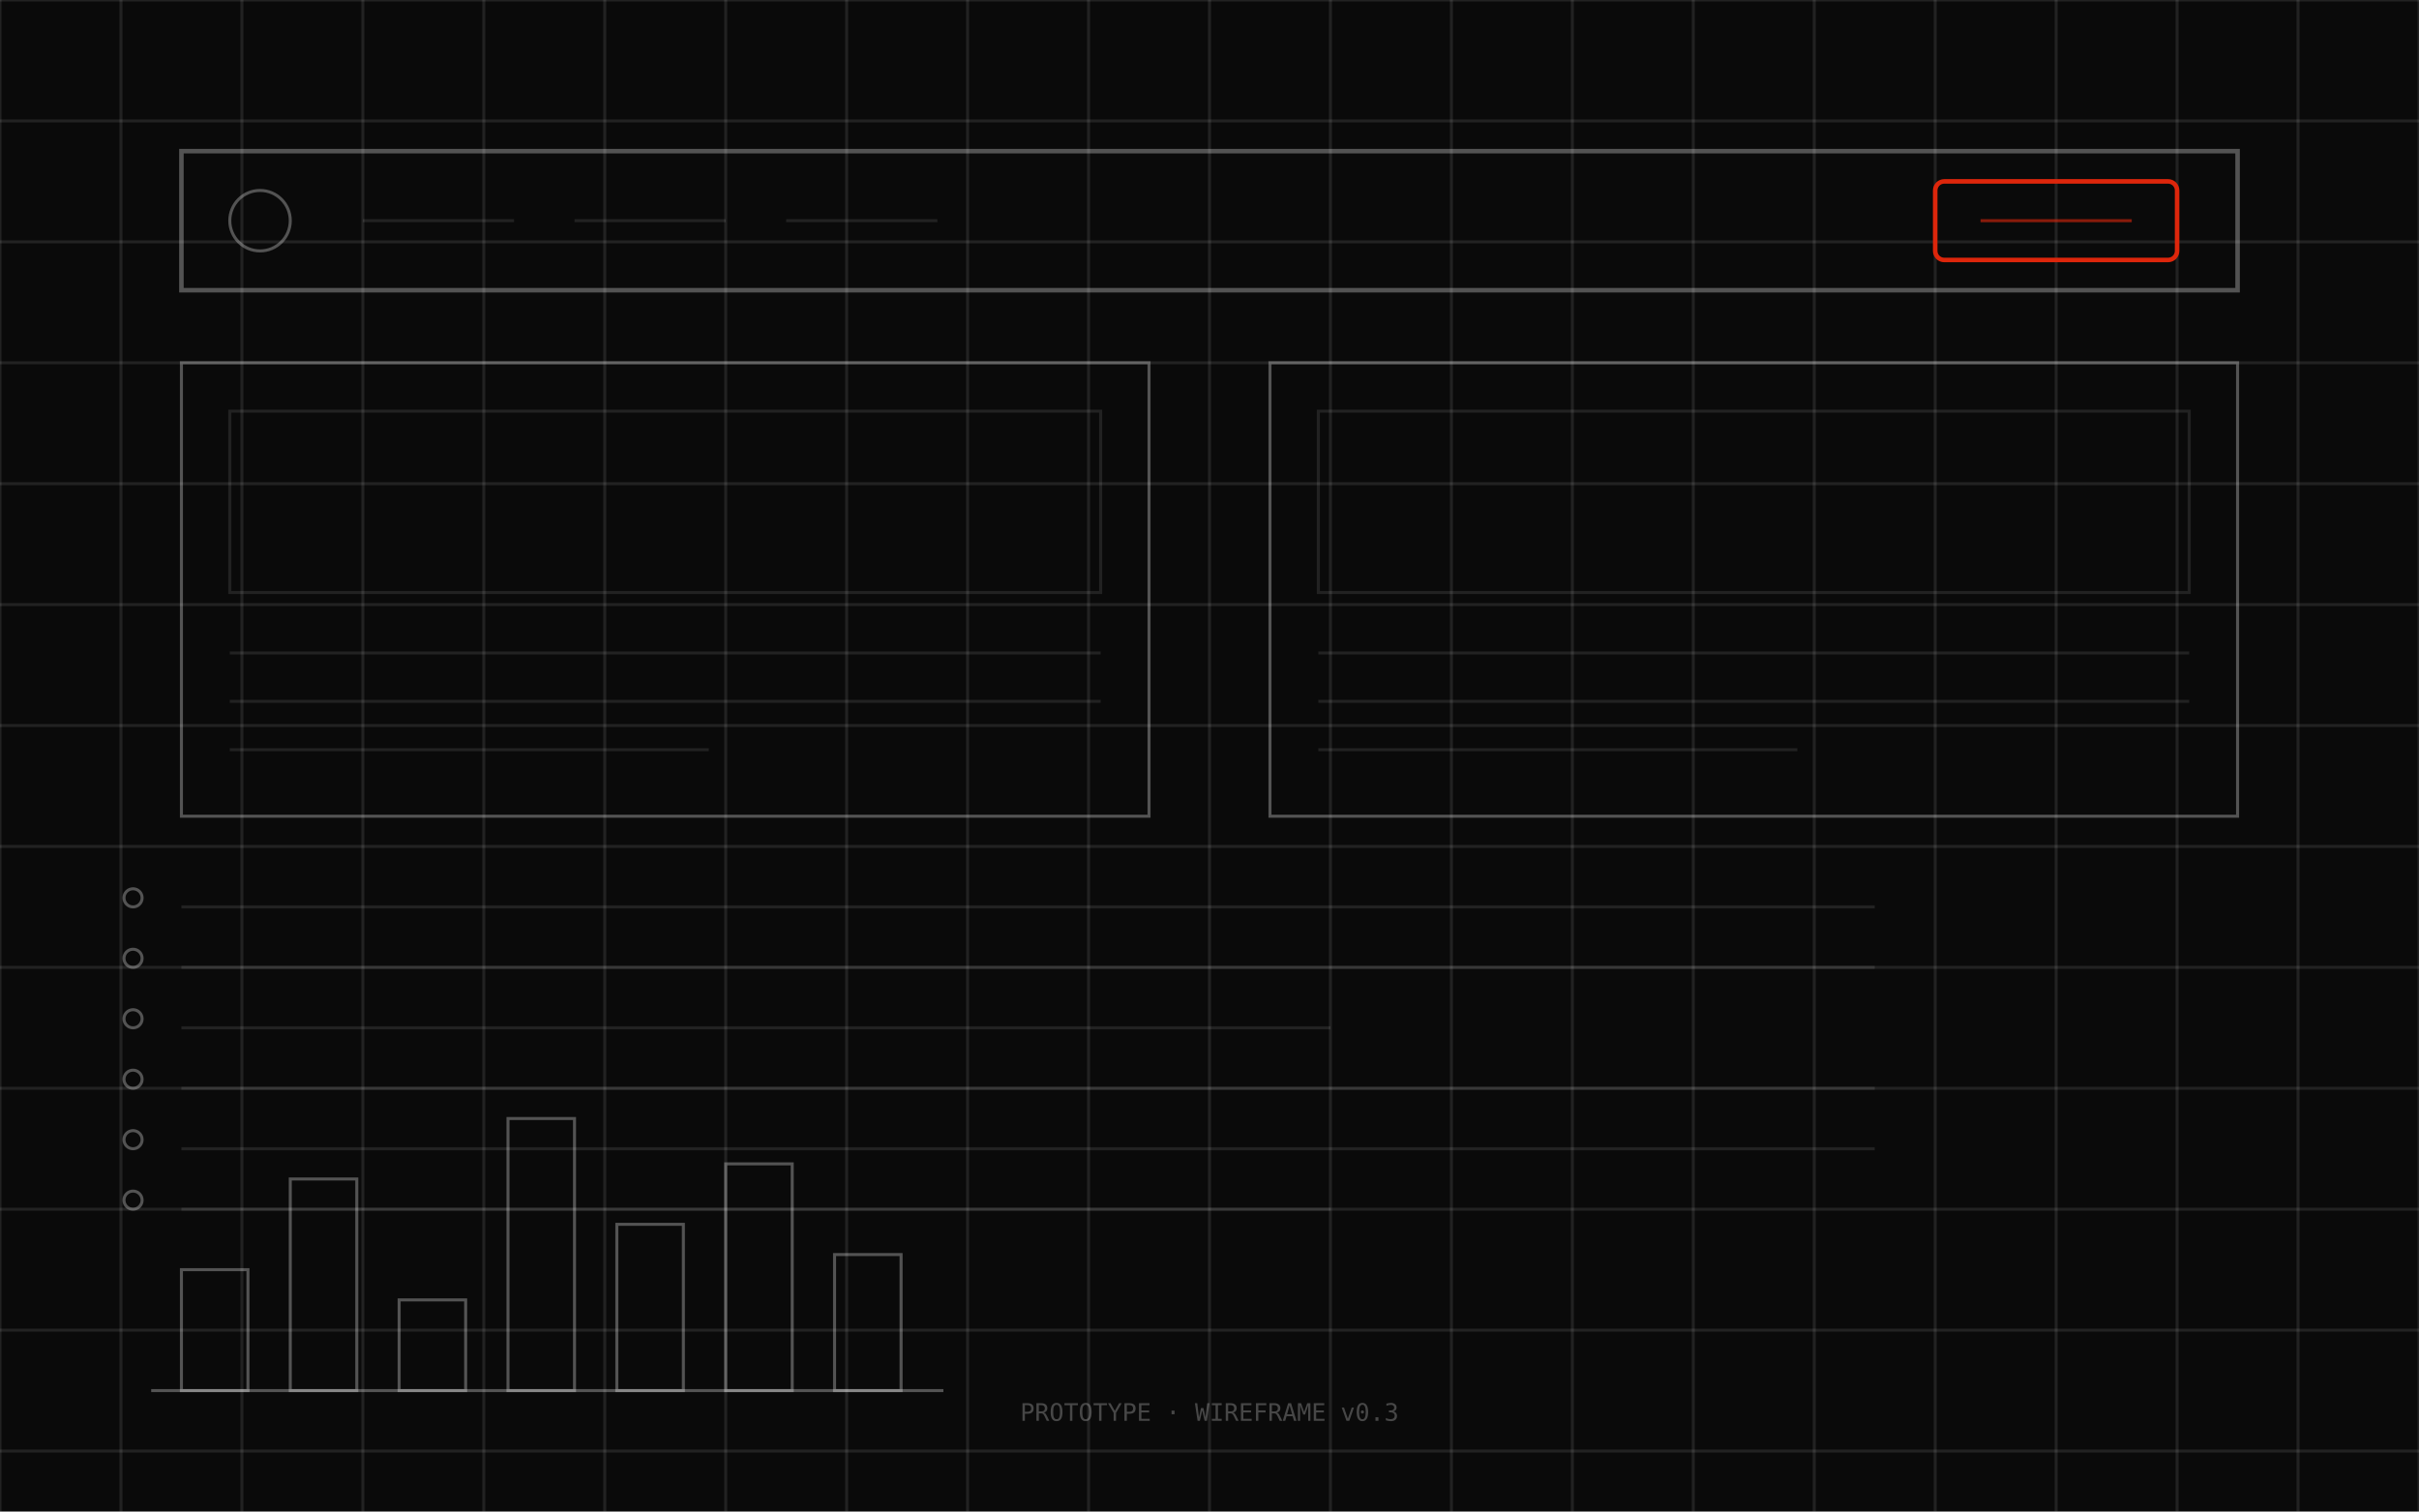
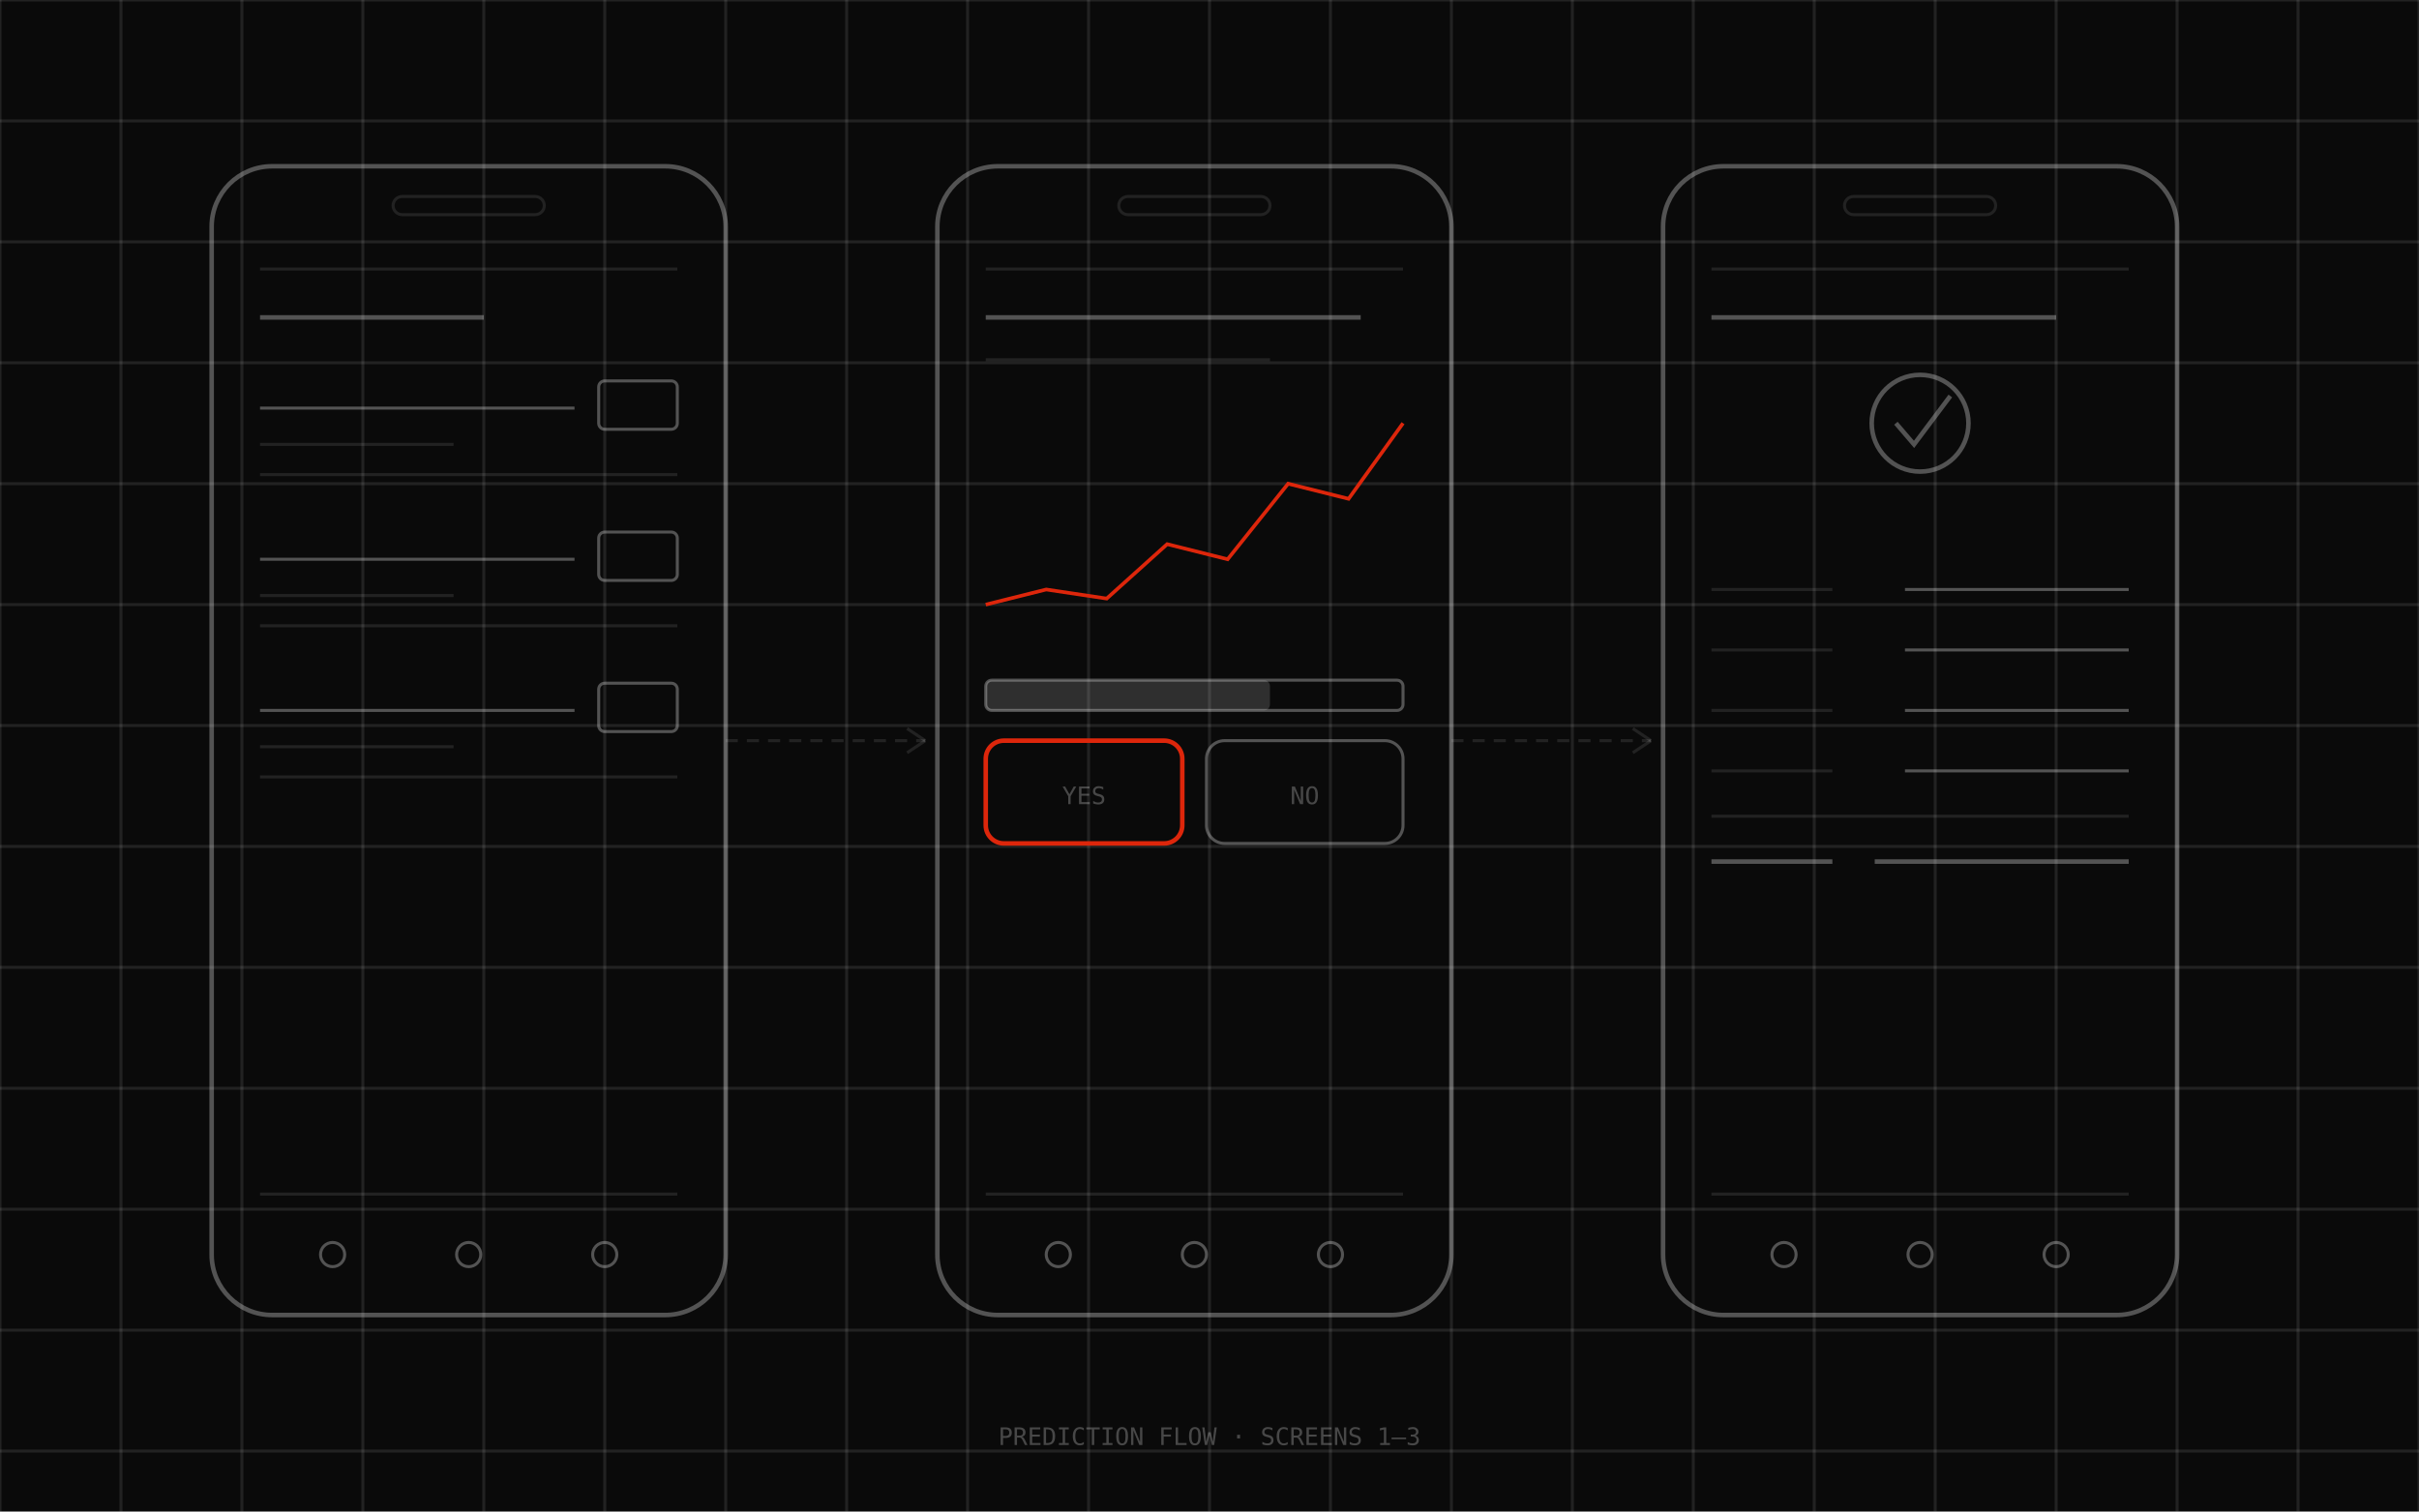
<svg xmlns="http://www.w3.org/2000/svg" viewBox="0 0 800 500" preserveAspectRatio="xMidYMid slice" role="presentation" aria-hidden="true">
  <rect x="0" y="0" width="800" height="500" fill="#0a0a0a" />
  <line x1="0" y1="0" x2="0" y2="500" stroke="rgba(255,255,255,0.10)" stroke-width="1" />
  <line x1="40" y1="0" x2="40" y2="500" stroke="rgba(255,255,255,0.10)" stroke-width="1" />
  <line x1="80" y1="0" x2="80" y2="500" stroke="rgba(255,255,255,0.10)" stroke-width="1" />
  <line x1="120" y1="0" x2="120" y2="500" stroke="rgba(255,255,255,0.10)" stroke-width="1" />
  <line x1="160" y1="0" x2="160" y2="500" stroke="rgba(255,255,255,0.10)" stroke-width="1" />
  <line x1="200" y1="0" x2="200" y2="500" stroke="rgba(255,255,255,0.10)" stroke-width="1" />
  <line x1="240" y1="0" x2="240" y2="500" stroke="rgba(255,255,255,0.10)" stroke-width="1" />
  <line x1="280" y1="0" x2="280" y2="500" stroke="rgba(255,255,255,0.10)" stroke-width="1" />
  <line x1="320" y1="0" x2="320" y2="500" stroke="rgba(255,255,255,0.10)" stroke-width="1" />
  <line x1="360" y1="0" x2="360" y2="500" stroke="rgba(255,255,255,0.10)" stroke-width="1" />
  <line x1="400" y1="0" x2="400" y2="500" stroke="rgba(255,255,255,0.10)" stroke-width="1" />
  <line x1="440" y1="0" x2="440" y2="500" stroke="rgba(255,255,255,0.10)" stroke-width="1" />
  <line x1="480" y1="0" x2="480" y2="500" stroke="rgba(255,255,255,0.10)" stroke-width="1" />
  <line x1="520" y1="0" x2="520" y2="500" stroke="rgba(255,255,255,0.10)" stroke-width="1" />
  <line x1="560" y1="0" x2="560" y2="500" stroke="rgba(255,255,255,0.10)" stroke-width="1" />
  <line x1="600" y1="0" x2="600" y2="500" stroke="rgba(255,255,255,0.10)" stroke-width="1" />
  <line x1="640" y1="0" x2="640" y2="500" stroke="rgba(255,255,255,0.10)" stroke-width="1" />
  <line x1="680" y1="0" x2="680" y2="500" stroke="rgba(255,255,255,0.10)" stroke-width="1" />
  <line x1="720" y1="0" x2="720" y2="500" stroke="rgba(255,255,255,0.10)" stroke-width="1" />
  <line x1="760" y1="0" x2="760" y2="500" stroke="rgba(255,255,255,0.10)" stroke-width="1" />
  <line x1="800" y1="0" x2="800" y2="500" stroke="rgba(255,255,255,0.10)" stroke-width="1" />
  <line x1="0" y1="0" x2="800" y2="0" stroke="rgba(255,255,255,0.10)" stroke-width="1" />
  <line x1="0" y1="40" x2="800" y2="40" stroke="rgba(255,255,255,0.10)" stroke-width="1" />
  <line x1="0" y1="80" x2="800" y2="80" stroke="rgba(255,255,255,0.10)" stroke-width="1" />
  <line x1="0" y1="120" x2="800" y2="120" stroke="rgba(255,255,255,0.10)" stroke-width="1" />
  <line x1="0" y1="160" x2="800" y2="160" stroke="rgba(255,255,255,0.10)" stroke-width="1" />
  <line x1="0" y1="200" x2="800" y2="200" stroke="rgba(255,255,255,0.10)" stroke-width="1" />
  <line x1="0" y1="240" x2="800" y2="240" stroke="rgba(255,255,255,0.10)" stroke-width="1" />
  <line x1="0" y1="280" x2="800" y2="280" stroke="rgba(255,255,255,0.10)" stroke-width="1" />
  <line x1="0" y1="320" x2="800" y2="320" stroke="rgba(255,255,255,0.10)" stroke-width="1" />
  <line x1="0" y1="360" x2="800" y2="360" stroke="rgba(255,255,255,0.10)" stroke-width="1" />
  <line x1="0" y1="400" x2="800" y2="400" stroke="rgba(255,255,255,0.10)" stroke-width="1" />
  <line x1="0" y1="440" x2="800" y2="440" stroke="rgba(255,255,255,0.10)" stroke-width="1" />
  <line x1="0" y1="480" x2="800" y2="480" stroke="rgba(255,255,255,0.10)" stroke-width="1" />
-   <rect x="60" y="50" width="680" height="46" fill="none" stroke="rgba(255,255,255,0.30)" stroke-width="1.5" />
-   <circle cx="86" cy="73" r="10" fill="none" stroke="rgba(255,255,255,0.30)" stroke-width="1" />
-   <line x1="120" y1="73" x2="170" y2="73" stroke="rgba(255,255,255,0.10)" stroke-width="1" />
-   <line x1="190" y1="73" x2="240" y2="73" stroke="rgba(255,255,255,0.10)" stroke-width="1" />
-   <line x1="260" y1="73" x2="310" y2="73" stroke="rgba(255,255,255,0.10)" stroke-width="1" />
-   <rect x="640" y="60" width="80" height="26" rx="3" fill="none" stroke="#dd260b" stroke-width="1.5" />
-   <line x1="655" y1="73" x2="705" y2="73" stroke="#dd260b" stroke-width="1" opacity="0.6" />
-   <rect x="60" y="120" width="320" height="150" fill="none" stroke="rgba(255,255,255,0.30)" stroke-width="1" />
-   <rect x="76" y="136" width="288" height="60" fill="none" stroke="rgba(255,255,255,0.10)" stroke-width="1" />
-   <line x1="76" y1="216" x2="364" y2="216" stroke="rgba(255,255,255,0.10)" stroke-width="1" />
-   <line x1="76" y1="232" x2="364" y2="232" stroke="rgba(255,255,255,0.10)" stroke-width="1" />
-   <line x1="76" y1="248" x2="234.4" y2="248" stroke="rgba(255,255,255,0.10)" stroke-width="1" />
-   <rect x="420" y="120" width="320" height="150" fill="none" stroke="rgba(255,255,255,0.30)" stroke-width="1" />
-   <rect x="436" y="136" width="288" height="60" fill="none" stroke="rgba(255,255,255,0.10)" stroke-width="1" />
-   <line x1="436" y1="216" x2="724" y2="216" stroke="rgba(255,255,255,0.10)" stroke-width="1" />
-   <line x1="436" y1="232" x2="724" y2="232" stroke="rgba(255,255,255,0.10)" stroke-width="1" />
-   <line x1="436" y1="248" x2="594.4" y2="248" stroke="rgba(255,255,255,0.10)" stroke-width="1" />
-   <line x1="60" y1="300" x2="620" y2="300" stroke="rgba(255,255,255,0.10)" stroke-width="1" />
-   <circle cx="44" cy="297" r="3" fill="none" stroke="rgba(255,255,255,0.30)" stroke-width="1" />
-   <line x1="60" y1="320" x2="620" y2="320" stroke="rgba(255,255,255,0.10)" stroke-width="1" />
-   <circle cx="44" cy="317" r="3" fill="none" stroke="rgba(255,255,255,0.30)" stroke-width="1" />
-   <line x1="60" y1="340" x2="440" y2="340" stroke="rgba(255,255,255,0.10)" stroke-width="1" />
-   <circle cx="44" cy="337" r="3" fill="none" stroke="rgba(255,255,255,0.30)" stroke-width="1" />
-   <line x1="60" y1="360" x2="620" y2="360" stroke="rgba(255,255,255,0.10)" stroke-width="1" />
-   <circle cx="44" cy="357" r="3" fill="none" stroke="rgba(255,255,255,0.30)" stroke-width="1" />
-   <line x1="60" y1="380" x2="620" y2="380" stroke="rgba(255,255,255,0.10)" stroke-width="1" />
-   <circle cx="44" cy="377" r="3" fill="none" stroke="rgba(255,255,255,0.30)" stroke-width="1" />
-   <line x1="60" y1="400" x2="440" y2="400" stroke="rgba(255,255,255,0.10)" stroke-width="1" />
-   <circle cx="44" cy="397" r="3" fill="none" stroke="rgba(255,255,255,0.30)" stroke-width="1" />
-   <rect x="60" y="420" width="22" height="40" fill="none" stroke="rgba(255,255,255,0.30)" stroke-width="1" />
-   <rect x="96" y="390" width="22" height="70" fill="none" stroke="rgba(255,255,255,0.30)" stroke-width="1" />
-   <rect x="132" y="430" width="22" height="30" fill="none" stroke="rgba(255,255,255,0.30)" stroke-width="1" />
-   <rect x="168" y="370" width="22" height="90" fill="none" stroke="rgba(255,255,255,0.30)" stroke-width="1" />
-   <rect x="204" y="405" width="22" height="55" fill="none" stroke="rgba(255,255,255,0.30)" stroke-width="1" />
-   <rect x="240" y="385" width="22" height="75" fill="none" stroke="rgba(255,255,255,0.30)" stroke-width="1" />
-   <rect x="276" y="415" width="22" height="45" fill="none" stroke="rgba(255,255,255,0.30)" stroke-width="1" />
-   <line x1="50" y1="460" x2="312" y2="460" stroke="rgba(255,255,255,0.30)" stroke-width="1" />
-   <text x="400" y="470" font-family="monospace" font-size="8" fill="rgba(255,255,255,0.25)" text-anchor="middle">PROTOTYPE · WIREFRAME v0.3</text>
+   <rect x="70" y="55" width="170" height="380" rx="20" fill="none" stroke="rgba(255,255,255,0.30)" stroke-width="1.5" />
+   <rect x="130" y="65" width="50" height="6" rx="3" fill="none" stroke="rgba(255,255,255,0.10)" stroke-width="1" />
+   <line x1="86" y1="89" x2="224" y2="89" stroke="rgba(255,255,255,0.10)" stroke-width="1" />
+   <line x1="86" y1="105" x2="160" y2="105" stroke="rgba(255,255,255,0.30)" stroke-width="1.5" />
+   <g fill="none" stroke="rgba(255,255,255,0.30)" stroke-width="1">
+     <line x1="86" y1="135" x2="190" y2="135" />
+     <line x1="86" y1="185" x2="190" y2="185" />
+     <line x1="86" y1="235" x2="190" y2="235" />
+   </g>
+   <g fill="none" stroke="rgba(255,255,255,0.10)" stroke-width="1">
+     <line x1="86" y1="147" x2="150" y2="147" />
+     <line x1="86" y1="197" x2="150" y2="197" />
+     <line x1="86" y1="247" x2="150" y2="247" />
+     <line x1="86" y1="157" x2="224" y2="157" />
+     <line x1="86" y1="207" x2="224" y2="207" />
+     <line x1="86" y1="257" x2="224" y2="257" />
+   </g>
+   <g fill="none" stroke="rgba(255,255,255,0.30)" stroke-width="1">
+     <rect x="198" y="126" width="26" height="16" rx="2" />
+     <rect x="198" y="176" width="26" height="16" rx="2" />
+     <rect x="198" y="226" width="26" height="16" rx="2" />
+   </g>
+   <line x1="86" y1="395" x2="224" y2="395" stroke="rgba(255,255,255,0.10)" stroke-width="1" />
+   <g fill="none" stroke="rgba(255,255,255,0.30)" stroke-width="1">
+     <circle cx="110" cy="415" r="4" />
+     <circle cx="155" cy="415" r="4" />
+     <circle cx="200" cy="415" r="4" />
+   </g>
+   <rect x="310" y="55" width="170" height="380" rx="20" fill="none" stroke="rgba(255,255,255,0.30)" stroke-width="1.5" />
+   <rect x="370" y="65" width="50" height="6" rx="3" fill="none" stroke="rgba(255,255,255,0.10)" stroke-width="1" />
+   <line x1="326" y1="89" x2="464" y2="89" stroke="rgba(255,255,255,0.10)" stroke-width="1" />
+   <line x1="326" y1="105" x2="450" y2="105" stroke="rgba(255,255,255,0.30)" stroke-width="1.5" />
+   <line x1="326" y1="119" x2="420" y2="119" stroke="rgba(255,255,255,0.10)" stroke-width="1" />
+   <polyline points="326,200 346,195 366,198 386,180 406,185 426,160 446,165 464,140" fill="none" stroke="#dd260b" stroke-width="1.2" />
+   <rect x="326" y="225" width="138" height="10" rx="2" fill="none" stroke="rgba(255,255,255,0.30)" stroke-width="1" />
+   <rect x="326" y="225" width="94" height="10" rx="2" fill="rgba(255,255,255,0.15)" />
+   <rect x="326" y="245" width="65" height="34" rx="6" fill="none" stroke="#dd260b" stroke-width="1.5" />
+   <text x="358.5" y="266" font-family="monospace" font-size="8" fill="rgba(255,255,255,0.25)" text-anchor="middle">YES</text>
+   <rect x="399" y="245" width="65" height="34" rx="6" fill="none" stroke="rgba(255,255,255,0.30)" stroke-width="1" />
+   <text x="431.5" y="266" font-family="monospace" font-size="8" fill="rgba(255,255,255,0.25)" text-anchor="middle">NO</text>
+   <line x1="326" y1="395" x2="464" y2="395" stroke="rgba(255,255,255,0.10)" stroke-width="1" />
+   <g fill="none" stroke="rgba(255,255,255,0.30)" stroke-width="1">
+     <circle cx="350" cy="415" r="4" />
+     <circle cx="395" cy="415" r="4" />
+     <circle cx="440" cy="415" r="4" />
+   </g>
+   <rect x="550" y="55" width="170" height="380" rx="20" fill="none" stroke="rgba(255,255,255,0.30)" stroke-width="1.5" />
+   <rect x="610" y="65" width="50" height="6" rx="3" fill="none" stroke="rgba(255,255,255,0.10)" stroke-width="1" />
+   <line x1="566" y1="89" x2="704" y2="89" stroke="rgba(255,255,255,0.10)" stroke-width="1" />
+   <line x1="566" y1="105" x2="680" y2="105" stroke="rgba(255,255,255,0.30)" stroke-width="1.5" />
+   <circle cx="635" cy="140" r="16" fill="none" stroke="rgba(255,255,255,0.30)" stroke-width="1.5" />
+   <polyline points="627,140 633,147 645,131" fill="none" stroke="rgba(255,255,255,0.30)" stroke-width="1.5" />
+   <g fill="none" stroke="rgba(255,255,255,0.10)" stroke-width="1">
+     <line x1="566" y1="195" x2="606" y2="195" />
+     <line x1="566" y1="215" x2="606" y2="215" />
+     <line x1="566" y1="235" x2="606" y2="235" />
+     <line x1="566" y1="255" x2="606" y2="255" />
+   </g>
+   <g fill="none" stroke="rgba(255,255,255,0.30)" stroke-width="1">
+     <line x1="630" y1="195" x2="704" y2="195" />
+     <line x1="630" y1="215" x2="704" y2="215" />
+     <line x1="630" y1="235" x2="704" y2="235" />
+     <line x1="630" y1="255" x2="704" y2="255" />
+   </g>
+   <line x1="566" y1="270" x2="704" y2="270" stroke="rgba(255,255,255,0.10)" stroke-width="1" />
+   <line x1="566" y1="285" x2="606" y2="285" stroke="rgba(255,255,255,0.30)" stroke-width="1.5" />
+   <line x1="620" y1="285" x2="704" y2="285" stroke="rgba(255,255,255,0.30)" stroke-width="1.5" />
+   <line x1="566" y1="395" x2="704" y2="395" stroke="rgba(255,255,255,0.10)" stroke-width="1" />
+   <g fill="none" stroke="rgba(255,255,255,0.30)" stroke-width="1">
+     <circle cx="590" cy="415" r="4" />
+     <circle cx="635" cy="415" r="4" />
+     <circle cx="680" cy="415" r="4" />
+   </g>
+   <line x1="240" y1="245" x2="306" y2="245" stroke="rgba(255,255,255,0.10)" stroke-width="1" stroke-dasharray="4 3" />
+   <line x1="306" y1="245" x2="300" y2="241" stroke="rgba(255,255,255,0.10)" stroke-width="1" />
+   <line x1="306" y1="245" x2="300" y2="249" stroke="rgba(255,255,255,0.10)" stroke-width="1" />
+   <line x1="480" y1="245" x2="546" y2="245" stroke="rgba(255,255,255,0.10)" stroke-width="1" stroke-dasharray="4 3" />
+   <line x1="546" y1="245" x2="540" y2="241" stroke="rgba(255,255,255,0.10)" stroke-width="1" />
+   <line x1="546" y1="245" x2="540" y2="249" stroke="rgba(255,255,255,0.10)" stroke-width="1" />
+   <text x="400" y="478" font-family="monospace" font-size="8" fill="rgba(255,255,255,0.25)" text-anchor="middle">PREDICTION FLOW · SCREENS 1–3</text>
</svg>
